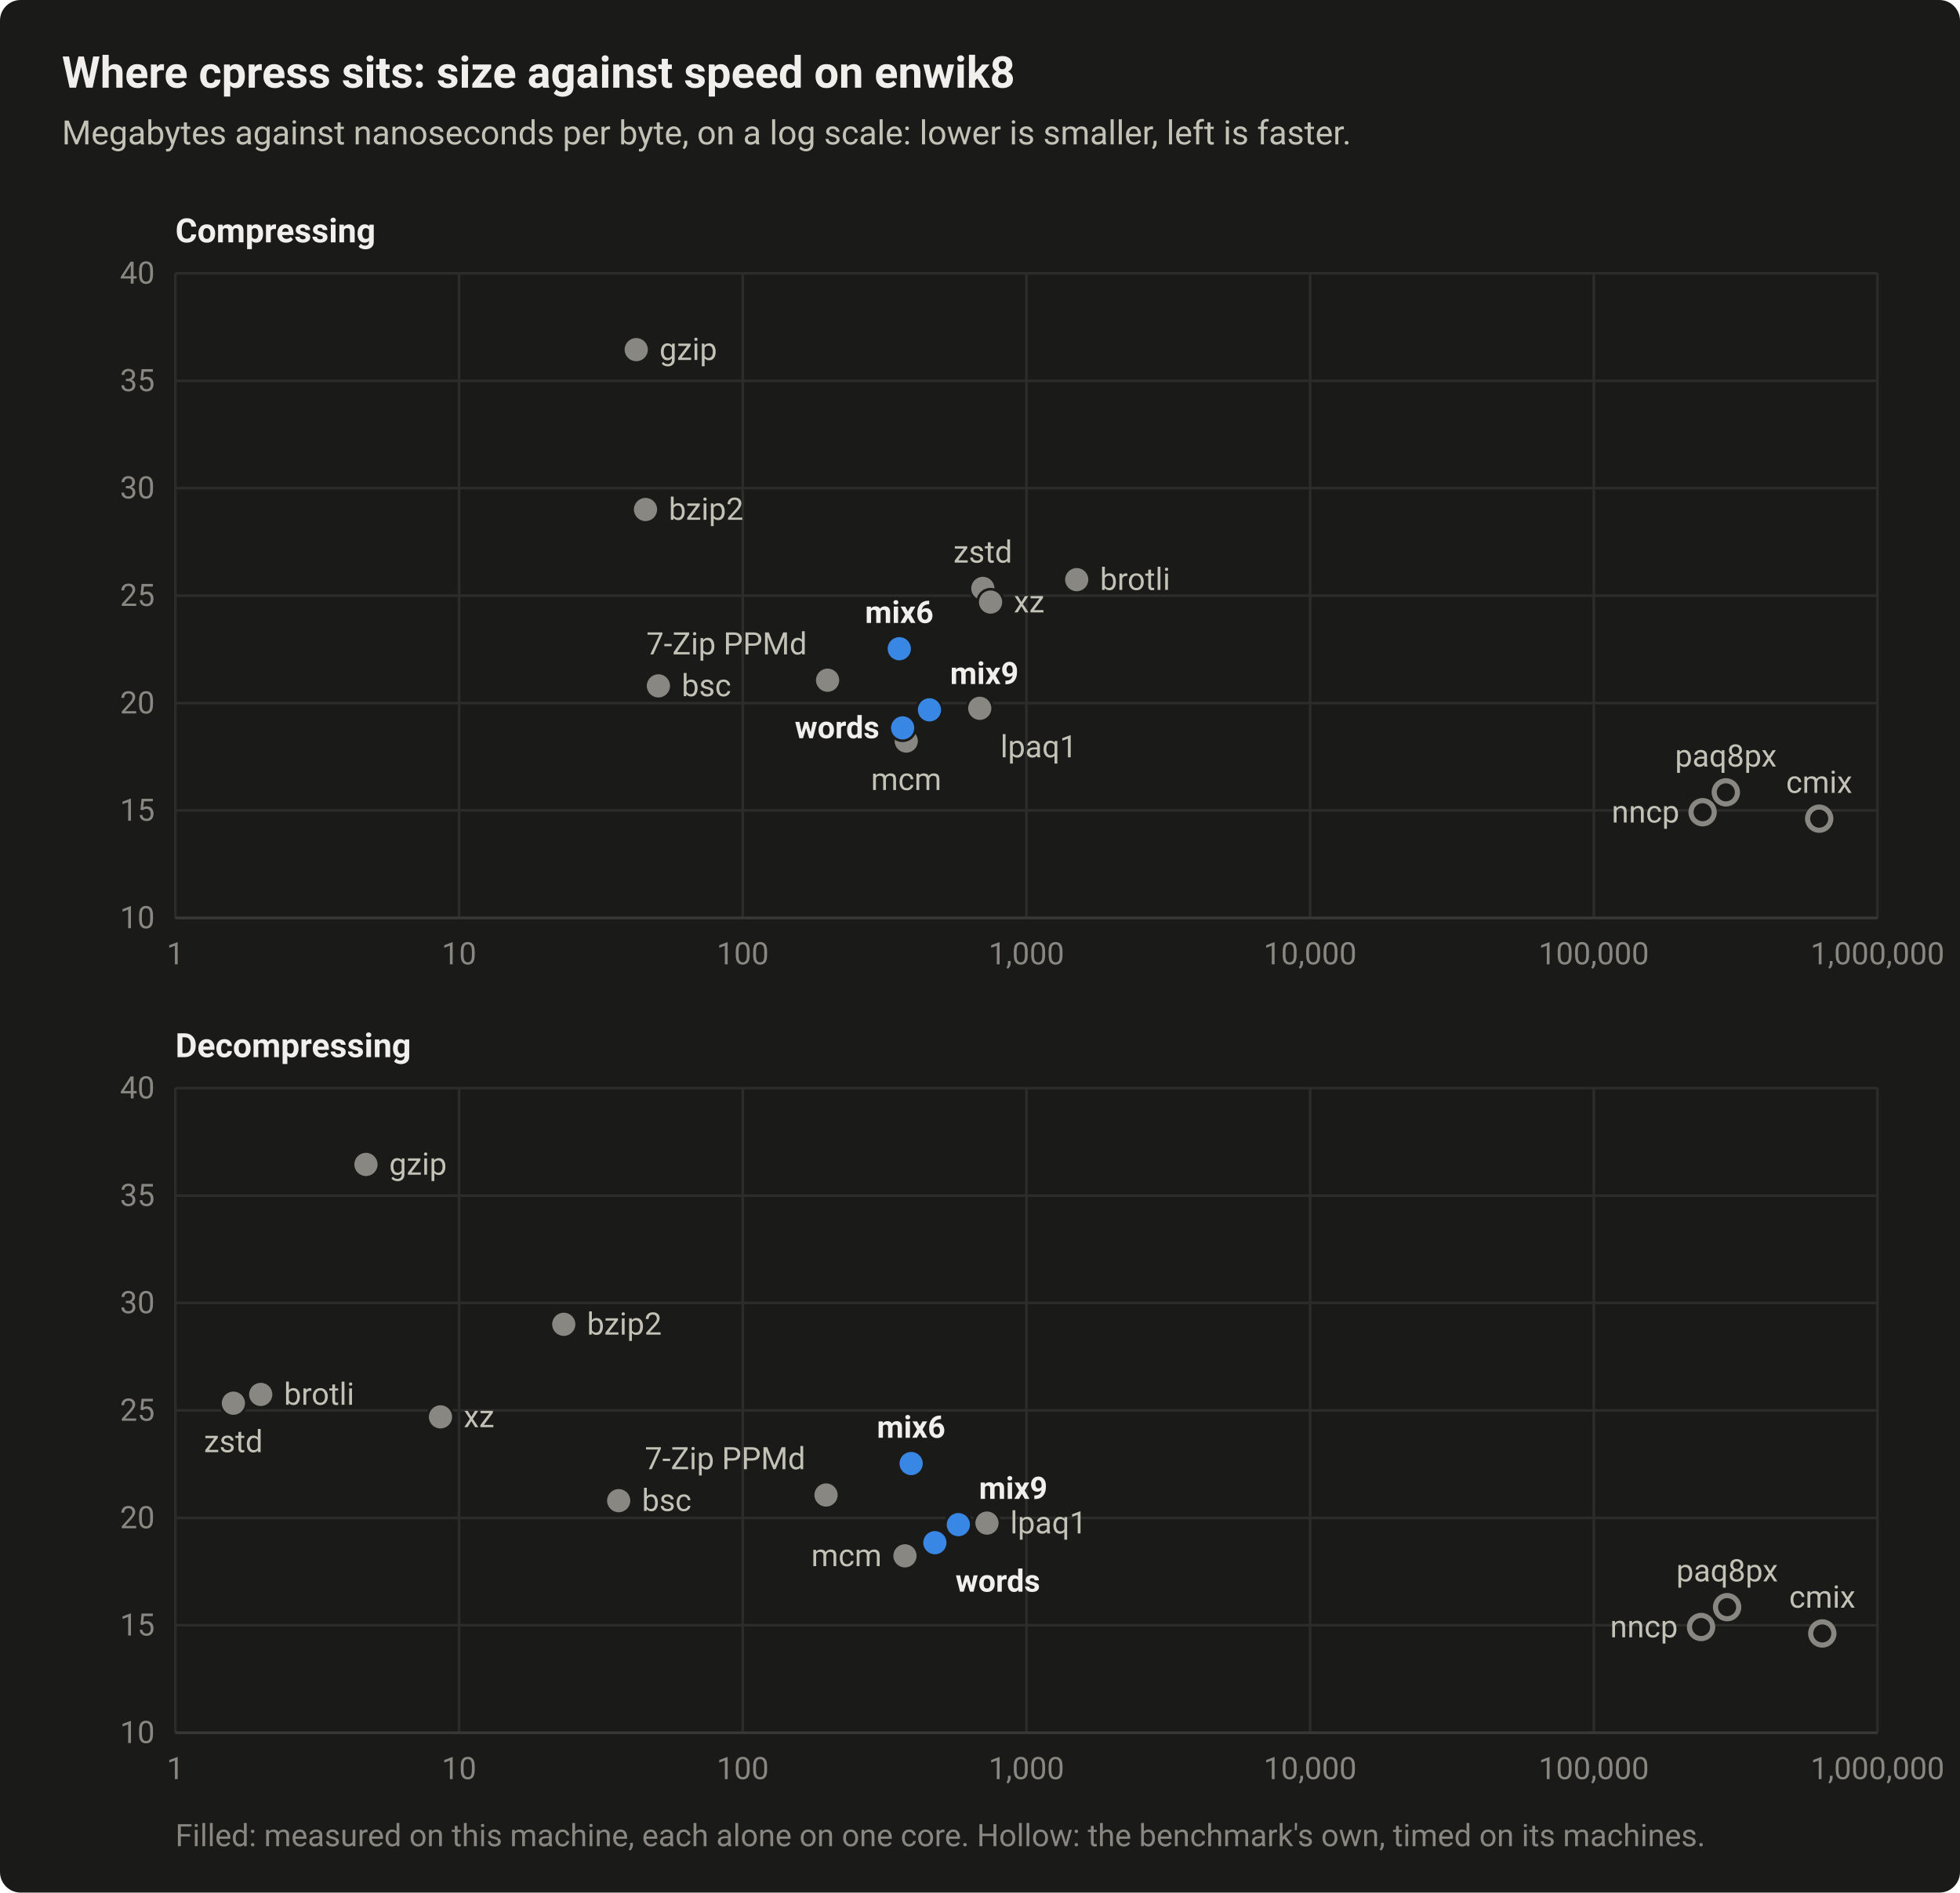
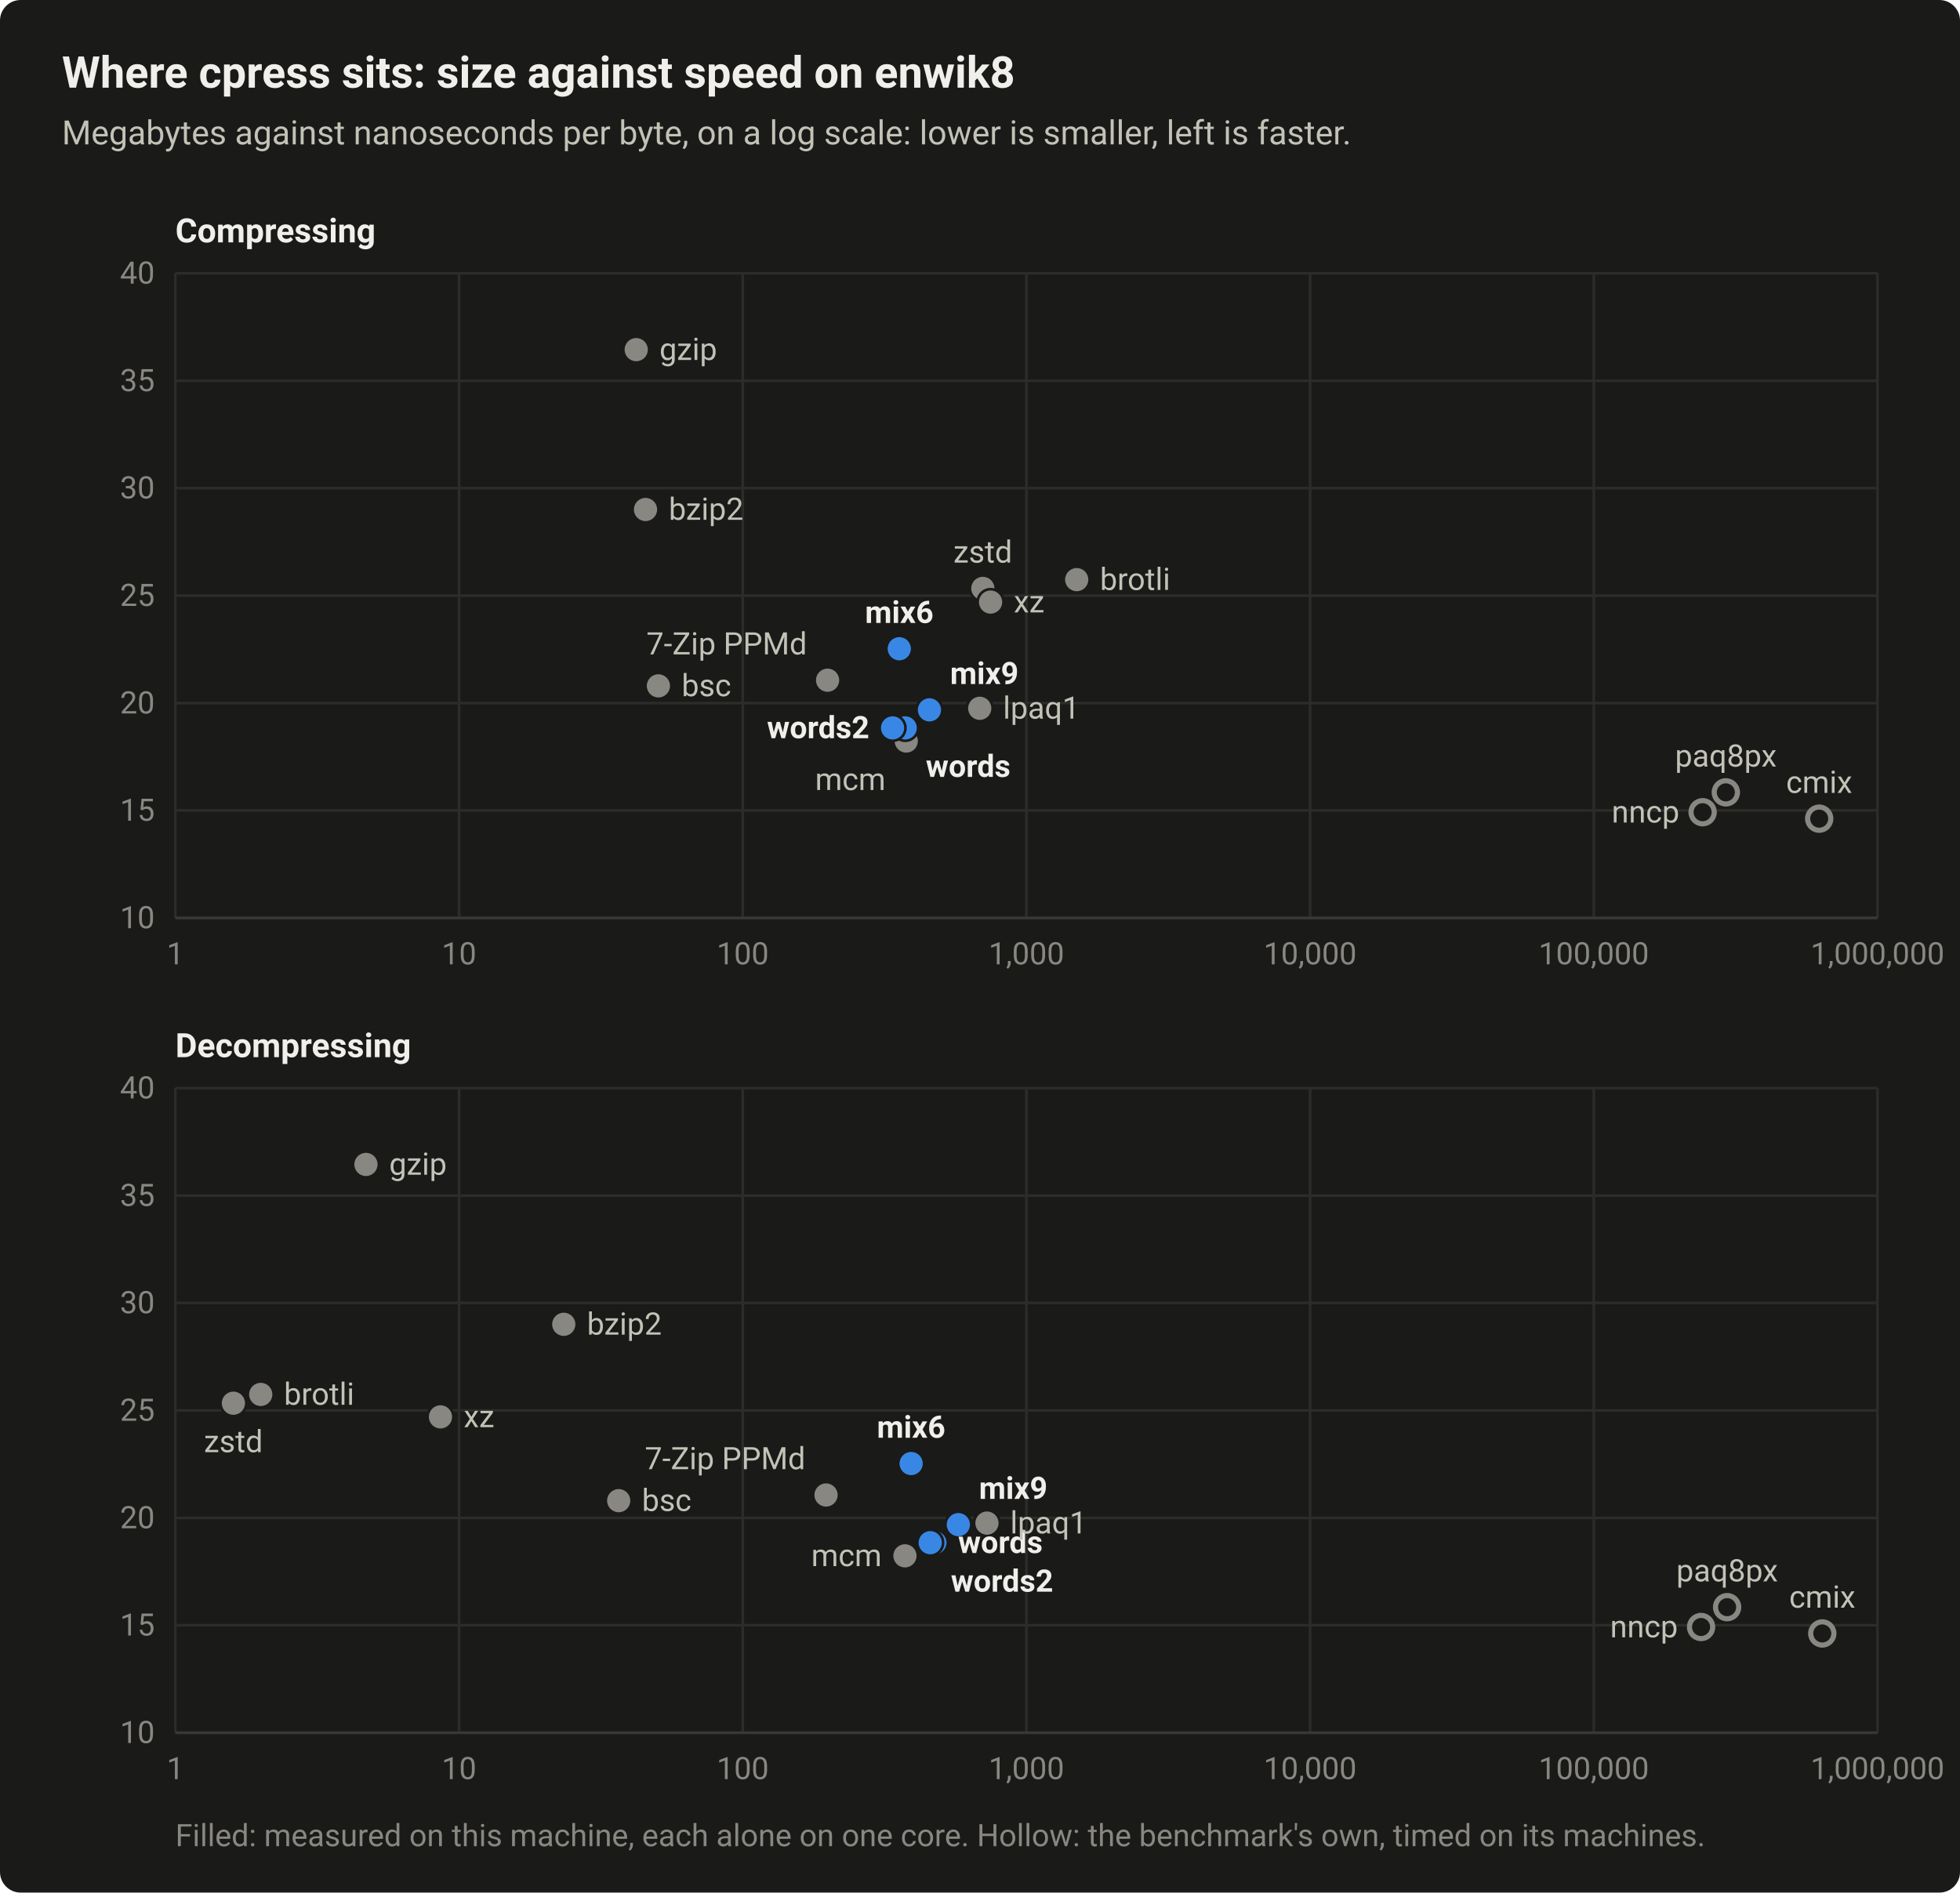
<svg xmlns="http://www.w3.org/2000/svg" width="760" height="734" viewBox="0 0 760 734" role="img" aria-labelledby="title desc">
  <style>text { font-family: system-ui, -apple-system, 'Segoe UI', Roboto, sans-serif; } .num { font-variant-numeric: tabular-nums; }</style>
  <rect width="760" height="734" rx="8" fill="#1a1a19" />
  <text x="24" y="34" font-size="17" fill="#f0efec" font-weight="600">Where cpress sits: size against speed on enwik8</text>
  <text x="24" y="56" font-size="13" fill="#c3c2b7">Megabytes against nanoseconds per byte, on a log scale: lower is smaller, left is faster.</text>
  <text x="68" y="94" font-size="13" fill="#f0efec" font-weight="600">Compressing</text>
  <line x1="68" y1="106" x2="68" y2="356" stroke="#2c2c2a" stroke-width="1" />
  <text x="68" y="374" font-size="12" fill="#898781" text-anchor="middle" class="num">1</text>
  <line x1="178" y1="106" x2="178" y2="356" stroke="#2c2c2a" stroke-width="1" />
  <text x="178" y="374" font-size="12" fill="#898781" text-anchor="middle" class="num">10</text>
  <line x1="288" y1="106" x2="288" y2="356" stroke="#2c2c2a" stroke-width="1" />
  <text x="288" y="374" font-size="12" fill="#898781" text-anchor="middle" class="num">100</text>
  <line x1="398" y1="106" x2="398" y2="356" stroke="#2c2c2a" stroke-width="1" />
  <text x="398" y="374" font-size="12" fill="#898781" text-anchor="middle" class="num">1,000</text>
  <line x1="508" y1="106" x2="508" y2="356" stroke="#2c2c2a" stroke-width="1" />
  <text x="508" y="374" font-size="12" fill="#898781" text-anchor="middle" class="num">10,000</text>
  <line x1="618" y1="106" x2="618" y2="356" stroke="#2c2c2a" stroke-width="1" />
  <text x="618" y="374" font-size="12" fill="#898781" text-anchor="middle" class="num">100,000</text>
  <line x1="728" y1="106" x2="728" y2="356" stroke="#2c2c2a" stroke-width="1" />
  <text x="728" y="374" font-size="12" fill="#898781" text-anchor="middle" class="num">1,000,000</text>
  <line x1="68" y1="356" x2="728" y2="356" stroke="#2c2c2a" stroke-width="1" />
  <text x="60" y="360" font-size="12" fill="#898781" text-anchor="end" class="num">10</text>
  <line x1="68" y1="314.3" x2="728" y2="314.3" stroke="#2c2c2a" stroke-width="1" />
  <text x="60" y="318.3" font-size="12" fill="#898781" text-anchor="end" class="num">15</text>
  <line x1="68" y1="272.7" x2="728" y2="272.7" stroke="#2c2c2a" stroke-width="1" />
  <text x="60" y="276.7" font-size="12" fill="#898781" text-anchor="end" class="num">20</text>
  <line x1="68" y1="231" x2="728" y2="231" stroke="#2c2c2a" stroke-width="1" />
  <text x="60" y="235" font-size="12" fill="#898781" text-anchor="end" class="num">25</text>
  <line x1="68" y1="189.3" x2="728" y2="189.3" stroke="#2c2c2a" stroke-width="1" />
  <text x="60" y="193.3" font-size="12" fill="#898781" text-anchor="end" class="num">30</text>
  <line x1="68" y1="147.7" x2="728" y2="147.7" stroke="#2c2c2a" stroke-width="1" />
  <text x="60" y="151.7" font-size="12" fill="#898781" text-anchor="end" class="num">35</text>
  <line x1="68" y1="106" x2="728" y2="106" stroke="#2c2c2a" stroke-width="1" />
  <text x="60" y="110" font-size="12" fill="#898781" text-anchor="end" class="num">40</text>
  <line x1="68" y1="356" x2="728" y2="356" stroke="#383835" stroke-width="1" />
  <circle cx="246.7" cy="135.6" r="5.5" fill="#1a1a19" />
  <circle cx="246.7" cy="135.6" r="4.5" fill="#898781" stroke="#898781" stroke-width="0" />
  <circle cx="250.3" cy="197.6" r="5.5" fill="#1a1a19" />
  <circle cx="250.3" cy="197.6" r="4.5" fill="#898781" stroke="#898781" stroke-width="0" />
  <circle cx="381.1" cy="228.2" r="5.5" fill="#1a1a19" />
  <circle cx="381.1" cy="228.2" r="4.5" fill="#898781" stroke="#898781" stroke-width="0" />
  <circle cx="384.1" cy="233.5" r="5.5" fill="#1a1a19" />
  <circle cx="384.1" cy="233.5" r="4.5" fill="#898781" stroke="#898781" stroke-width="0" />
  <circle cx="417.5" cy="224.8" r="5.5" fill="#1a1a19" />
  <circle cx="417.5" cy="224.8" r="4.5" fill="#898781" stroke="#898781" stroke-width="0" />
  <circle cx="320.9" cy="263.8" r="5.5" fill="#1a1a19" />
  <circle cx="320.9" cy="263.8" r="4.5" fill="#898781" stroke="#898781" stroke-width="0" />
  <circle cx="255.3" cy="266" r="5.5" fill="#1a1a19" />
  <circle cx="255.3" cy="266" r="4.5" fill="#898781" stroke="#898781" stroke-width="0" />
  <circle cx="379.9" cy="274.7" r="5.5" fill="#1a1a19" />
  <circle cx="379.9" cy="274.7" r="4.5" fill="#898781" stroke="#898781" stroke-width="0" />
  <circle cx="351.4" cy="287.4" r="5.5" fill="#1a1a19" />
  <circle cx="351.4" cy="287.4" r="4.5" fill="#898781" stroke="#898781" stroke-width="0" />
  <circle cx="669.2" cy="307.3" r="5.5" fill="#1a1a19" />
  <circle cx="669.2" cy="307.3" r="4.5" fill="#1a1a19" stroke="#898781" stroke-width="2" />
  <circle cx="660.2" cy="315" r="5.5" fill="#1a1a19" />
  <circle cx="660.2" cy="315" r="4.5" fill="#1a1a19" stroke="#898781" stroke-width="2" />
  <circle cx="705.4" cy="317.5" r="5.5" fill="#1a1a19" />
  <circle cx="705.4" cy="317.5" r="4.5" fill="#1a1a19" stroke="#898781" stroke-width="2" />
  <circle cx="348.7" cy="251.6" r="5.5" fill="#1a1a19" />
  <circle cx="348.7" cy="251.6" r="4.5" fill="#3987e5" stroke="#3987e5" stroke-width="0" />
  <circle cx="360.4" cy="275.3" r="5.5" fill="#1a1a19" />
  <circle cx="360.4" cy="275.3" r="4.5" fill="#3987e5" stroke="#3987e5" stroke-width="0" />
-   <circle cx="350" cy="282.3" r="5.5" fill="#1a1a19" />
-   <circle cx="350" cy="282.3" r="4.5" fill="#3987e5" stroke="#3987e5" stroke-width="0" />
-   <text x="341" y="286.3" font-size="12" fill="#f0efec" text-anchor="end" font-weight="600">words</text>
+   <circle cx="351" cy="282.3" r="5.5" fill="#1a1a19" />
+   <circle cx="351" cy="282.3" r="4.5" fill="#3987e5" stroke="#3987e5" stroke-width="0" />
+   <circle cx="346.1" cy="282.3" r="5.5" fill="#1a1a19" />
+   <circle cx="346.1" cy="282.3" r="4.5" fill="#3987e5" stroke="#3987e5" stroke-width="0" />
+   <text x="337.1" y="286.3" font-size="12" fill="#f0efec" text-anchor="end" font-weight="600">words2</text>
+   <text x="359" y="301.3" font-size="12" fill="#f0efec" font-weight="600">words</text>
  <text x="368.4" y="265.3" font-size="12" fill="#f0efec" font-weight="600">mix9</text>
  <text x="348.7" y="241.6" font-size="12" fill="#f0efec" text-anchor="middle" font-weight="600">mix6</text>
  <text x="705.4" y="307.5" font-size="12" fill="#c3c2b7" text-anchor="middle">cmix</text>
  <text x="651.2" y="319" font-size="12" fill="#c3c2b7" text-anchor="end">nncp</text>
  <text x="669.2" y="297.3" font-size="12" fill="#c3c2b7" text-anchor="middle">paq8px</text>
-   <text x="351.4" y="306.4" font-size="12" fill="#c3c2b7" text-anchor="middle">mcm</text>
-   <text x="387.9" y="293.7" font-size="12" fill="#c3c2b7">lpaq1</text>
+   <text x="343.4" y="306.4" font-size="12" fill="#c3c2b7" text-anchor="end">mcm</text>
+   <text x="388.9" y="278.7" font-size="12" fill="#c3c2b7">lpaq1</text>
  <text x="264.3" y="270" font-size="12" fill="#c3c2b7">bsc</text>
  <text x="312.9" y="253.8" font-size="12" fill="#c3c2b7" text-anchor="end">7-Zip PPMd</text>
  <text x="426.5" y="228.8" font-size="12" fill="#c3c2b7">brotli</text>
  <text x="393.1" y="237.5" font-size="12" fill="#c3c2b7">xz</text>
  <text x="381.1" y="218.2" font-size="12" fill="#c3c2b7" text-anchor="middle">zstd</text>
  <text x="259.3" y="201.6" font-size="12" fill="#c3c2b7">bzip2</text>
  <text x="255.7" y="139.6" font-size="12" fill="#c3c2b7">gzip</text>
  <text x="68" y="410" font-size="13" fill="#f0efec" font-weight="600">Decompressing</text>
  <line x1="68" y1="422" x2="68" y2="672" stroke="#2c2c2a" stroke-width="1" />
  <text x="68" y="690" font-size="12" fill="#898781" text-anchor="middle" class="num">1</text>
  <line x1="178" y1="422" x2="178" y2="672" stroke="#2c2c2a" stroke-width="1" />
  <text x="178" y="690" font-size="12" fill="#898781" text-anchor="middle" class="num">10</text>
  <line x1="288" y1="422" x2="288" y2="672" stroke="#2c2c2a" stroke-width="1" />
  <text x="288" y="690" font-size="12" fill="#898781" text-anchor="middle" class="num">100</text>
  <line x1="398" y1="422" x2="398" y2="672" stroke="#2c2c2a" stroke-width="1" />
  <text x="398" y="690" font-size="12" fill="#898781" text-anchor="middle" class="num">1,000</text>
  <line x1="508" y1="422" x2="508" y2="672" stroke="#2c2c2a" stroke-width="1" />
  <text x="508" y="690" font-size="12" fill="#898781" text-anchor="middle" class="num">10,000</text>
  <line x1="618" y1="422" x2="618" y2="672" stroke="#2c2c2a" stroke-width="1" />
  <text x="618" y="690" font-size="12" fill="#898781" text-anchor="middle" class="num">100,000</text>
  <line x1="728" y1="422" x2="728" y2="672" stroke="#2c2c2a" stroke-width="1" />
  <text x="728" y="690" font-size="12" fill="#898781" text-anchor="middle" class="num">1,000,000</text>
  <line x1="68" y1="672" x2="728" y2="672" stroke="#2c2c2a" stroke-width="1" />
  <text x="60" y="676" font-size="12" fill="#898781" text-anchor="end" class="num">10</text>
  <line x1="68" y1="630.3" x2="728" y2="630.3" stroke="#2c2c2a" stroke-width="1" />
  <text x="60" y="634.3" font-size="12" fill="#898781" text-anchor="end" class="num">15</text>
  <line x1="68" y1="588.7" x2="728" y2="588.7" stroke="#2c2c2a" stroke-width="1" />
  <text x="60" y="592.7" font-size="12" fill="#898781" text-anchor="end" class="num">20</text>
  <line x1="68" y1="547" x2="728" y2="547" stroke="#2c2c2a" stroke-width="1" />
  <text x="60" y="551" font-size="12" fill="#898781" text-anchor="end" class="num">25</text>
  <line x1="68" y1="505.3" x2="728" y2="505.3" stroke="#2c2c2a" stroke-width="1" />
  <text x="60" y="509.3" font-size="12" fill="#898781" text-anchor="end" class="num">30</text>
  <line x1="68" y1="463.7" x2="728" y2="463.7" stroke="#2c2c2a" stroke-width="1" />
  <text x="60" y="467.7" font-size="12" fill="#898781" text-anchor="end" class="num">35</text>
  <line x1="68" y1="422" x2="728" y2="422" stroke="#2c2c2a" stroke-width="1" />
  <text x="60" y="426" font-size="12" fill="#898781" text-anchor="end" class="num">40</text>
  <line x1="68" y1="672" x2="728" y2="672" stroke="#383835" stroke-width="1" />
  <circle cx="141.9" cy="451.6" r="5.5" fill="#1a1a19" />
  <circle cx="141.9" cy="451.6" r="4.5" fill="#898781" stroke="#898781" stroke-width="0" />
  <circle cx="218.6" cy="513.6" r="5.5" fill="#1a1a19" />
  <circle cx="218.6" cy="513.6" r="4.5" fill="#898781" stroke="#898781" stroke-width="0" />
  <circle cx="90.5" cy="544.2" r="5.5" fill="#1a1a19" />
  <circle cx="90.5" cy="544.2" r="4.5" fill="#898781" stroke="#898781" stroke-width="0" />
  <circle cx="170.8" cy="549.5" r="5.5" fill="#1a1a19" />
  <circle cx="170.8" cy="549.5" r="4.5" fill="#898781" stroke="#898781" stroke-width="0" />
  <circle cx="101.1" cy="540.8" r="5.5" fill="#1a1a19" />
  <circle cx="101.1" cy="540.8" r="4.5" fill="#898781" stroke="#898781" stroke-width="0" />
  <circle cx="320.3" cy="579.8" r="5.5" fill="#1a1a19" />
  <circle cx="320.3" cy="579.8" r="4.5" fill="#898781" stroke="#898781" stroke-width="0" />
  <circle cx="239.9" cy="582" r="5.5" fill="#1a1a19" />
  <circle cx="239.9" cy="582" r="4.5" fill="#898781" stroke="#898781" stroke-width="0" />
  <circle cx="382.7" cy="590.7" r="5.5" fill="#1a1a19" />
  <circle cx="382.7" cy="590.7" r="4.5" fill="#898781" stroke="#898781" stroke-width="0" />
  <circle cx="350.9" cy="603.4" r="5.5" fill="#1a1a19" />
  <circle cx="350.9" cy="603.4" r="4.5" fill="#898781" stroke="#898781" stroke-width="0" />
  <circle cx="669.7" cy="623.3" r="5.5" fill="#1a1a19" />
  <circle cx="669.7" cy="623.3" r="4.5" fill="#1a1a19" stroke="#898781" stroke-width="2" />
  <circle cx="659.6" cy="631" r="5.5" fill="#1a1a19" />
  <circle cx="659.6" cy="631" r="4.5" fill="#1a1a19" stroke="#898781" stroke-width="2" />
  <circle cx="706.6" cy="633.5" r="5.5" fill="#1a1a19" />
  <circle cx="706.6" cy="633.5" r="4.5" fill="#1a1a19" stroke="#898781" stroke-width="2" />
  <circle cx="353.3" cy="567.6" r="5.5" fill="#1a1a19" />
  <circle cx="353.3" cy="567.6" r="4.5" fill="#3987e5" stroke="#3987e5" stroke-width="0" />
  <circle cx="371.6" cy="591.3" r="5.5" fill="#1a1a19" />
  <circle cx="371.6" cy="591.3" r="4.5" fill="#3987e5" stroke="#3987e5" stroke-width="0" />
  <circle cx="362.5" cy="598.3" r="5.5" fill="#1a1a19" />
  <circle cx="362.5" cy="598.3" r="4.5" fill="#3987e5" stroke="#3987e5" stroke-width="0" />
-   <text x="370.5" y="617.3" font-size="12" fill="#f0efec" font-weight="600">words</text>
+   <circle cx="360.7" cy="598.3" r="5.5" fill="#1a1a19" />
+   <circle cx="360.7" cy="598.3" r="4.5" fill="#3987e5" stroke="#3987e5" stroke-width="0" />
+   <text x="368.7" y="617.3" font-size="12" fill="#f0efec" font-weight="600">words2</text>
+   <text x="371.5" y="602.3" font-size="12" fill="#f0efec" font-weight="600">words</text>
  <text x="379.6" y="581.3" font-size="12" fill="#f0efec" font-weight="600">mix9</text>
  <text x="353.3" y="557.6" font-size="12" fill="#f0efec" text-anchor="middle" font-weight="600">mix6</text>
  <text x="706.6" y="623.5" font-size="12" fill="#c3c2b7" text-anchor="middle">cmix</text>
  <text x="650.6" y="635" font-size="12" fill="#c3c2b7" text-anchor="end">nncp</text>
  <text x="669.7" y="613.3" font-size="12" fill="#c3c2b7" text-anchor="middle">paq8px</text>
  <text x="341.9" y="607.4" font-size="12" fill="#c3c2b7" text-anchor="end">mcm</text>
  <text x="391.7" y="594.7" font-size="12" fill="#c3c2b7">lpaq1</text>
  <text x="248.9" y="586" font-size="12" fill="#c3c2b7">bsc</text>
  <text x="312.3" y="569.8" font-size="12" fill="#c3c2b7" text-anchor="end">7-Zip PPMd</text>
  <text x="110.1" y="544.8" font-size="12" fill="#c3c2b7">brotli</text>
  <text x="179.8" y="553.5" font-size="12" fill="#c3c2b7">xz</text>
  <text x="90.5" y="563.2" font-size="12" fill="#c3c2b7" text-anchor="middle">zstd</text>
  <text x="227.6" y="517.6" font-size="12" fill="#c3c2b7">bzip2</text>
  <text x="150.9" y="455.6" font-size="12" fill="#c3c2b7">gzip</text>
  <text x="68" y="716" font-size="12" fill="#898781">Filled: measured on this machine, each alone on one core. Hollow: the benchmark's own, timed on its machines.</text>
</svg>
